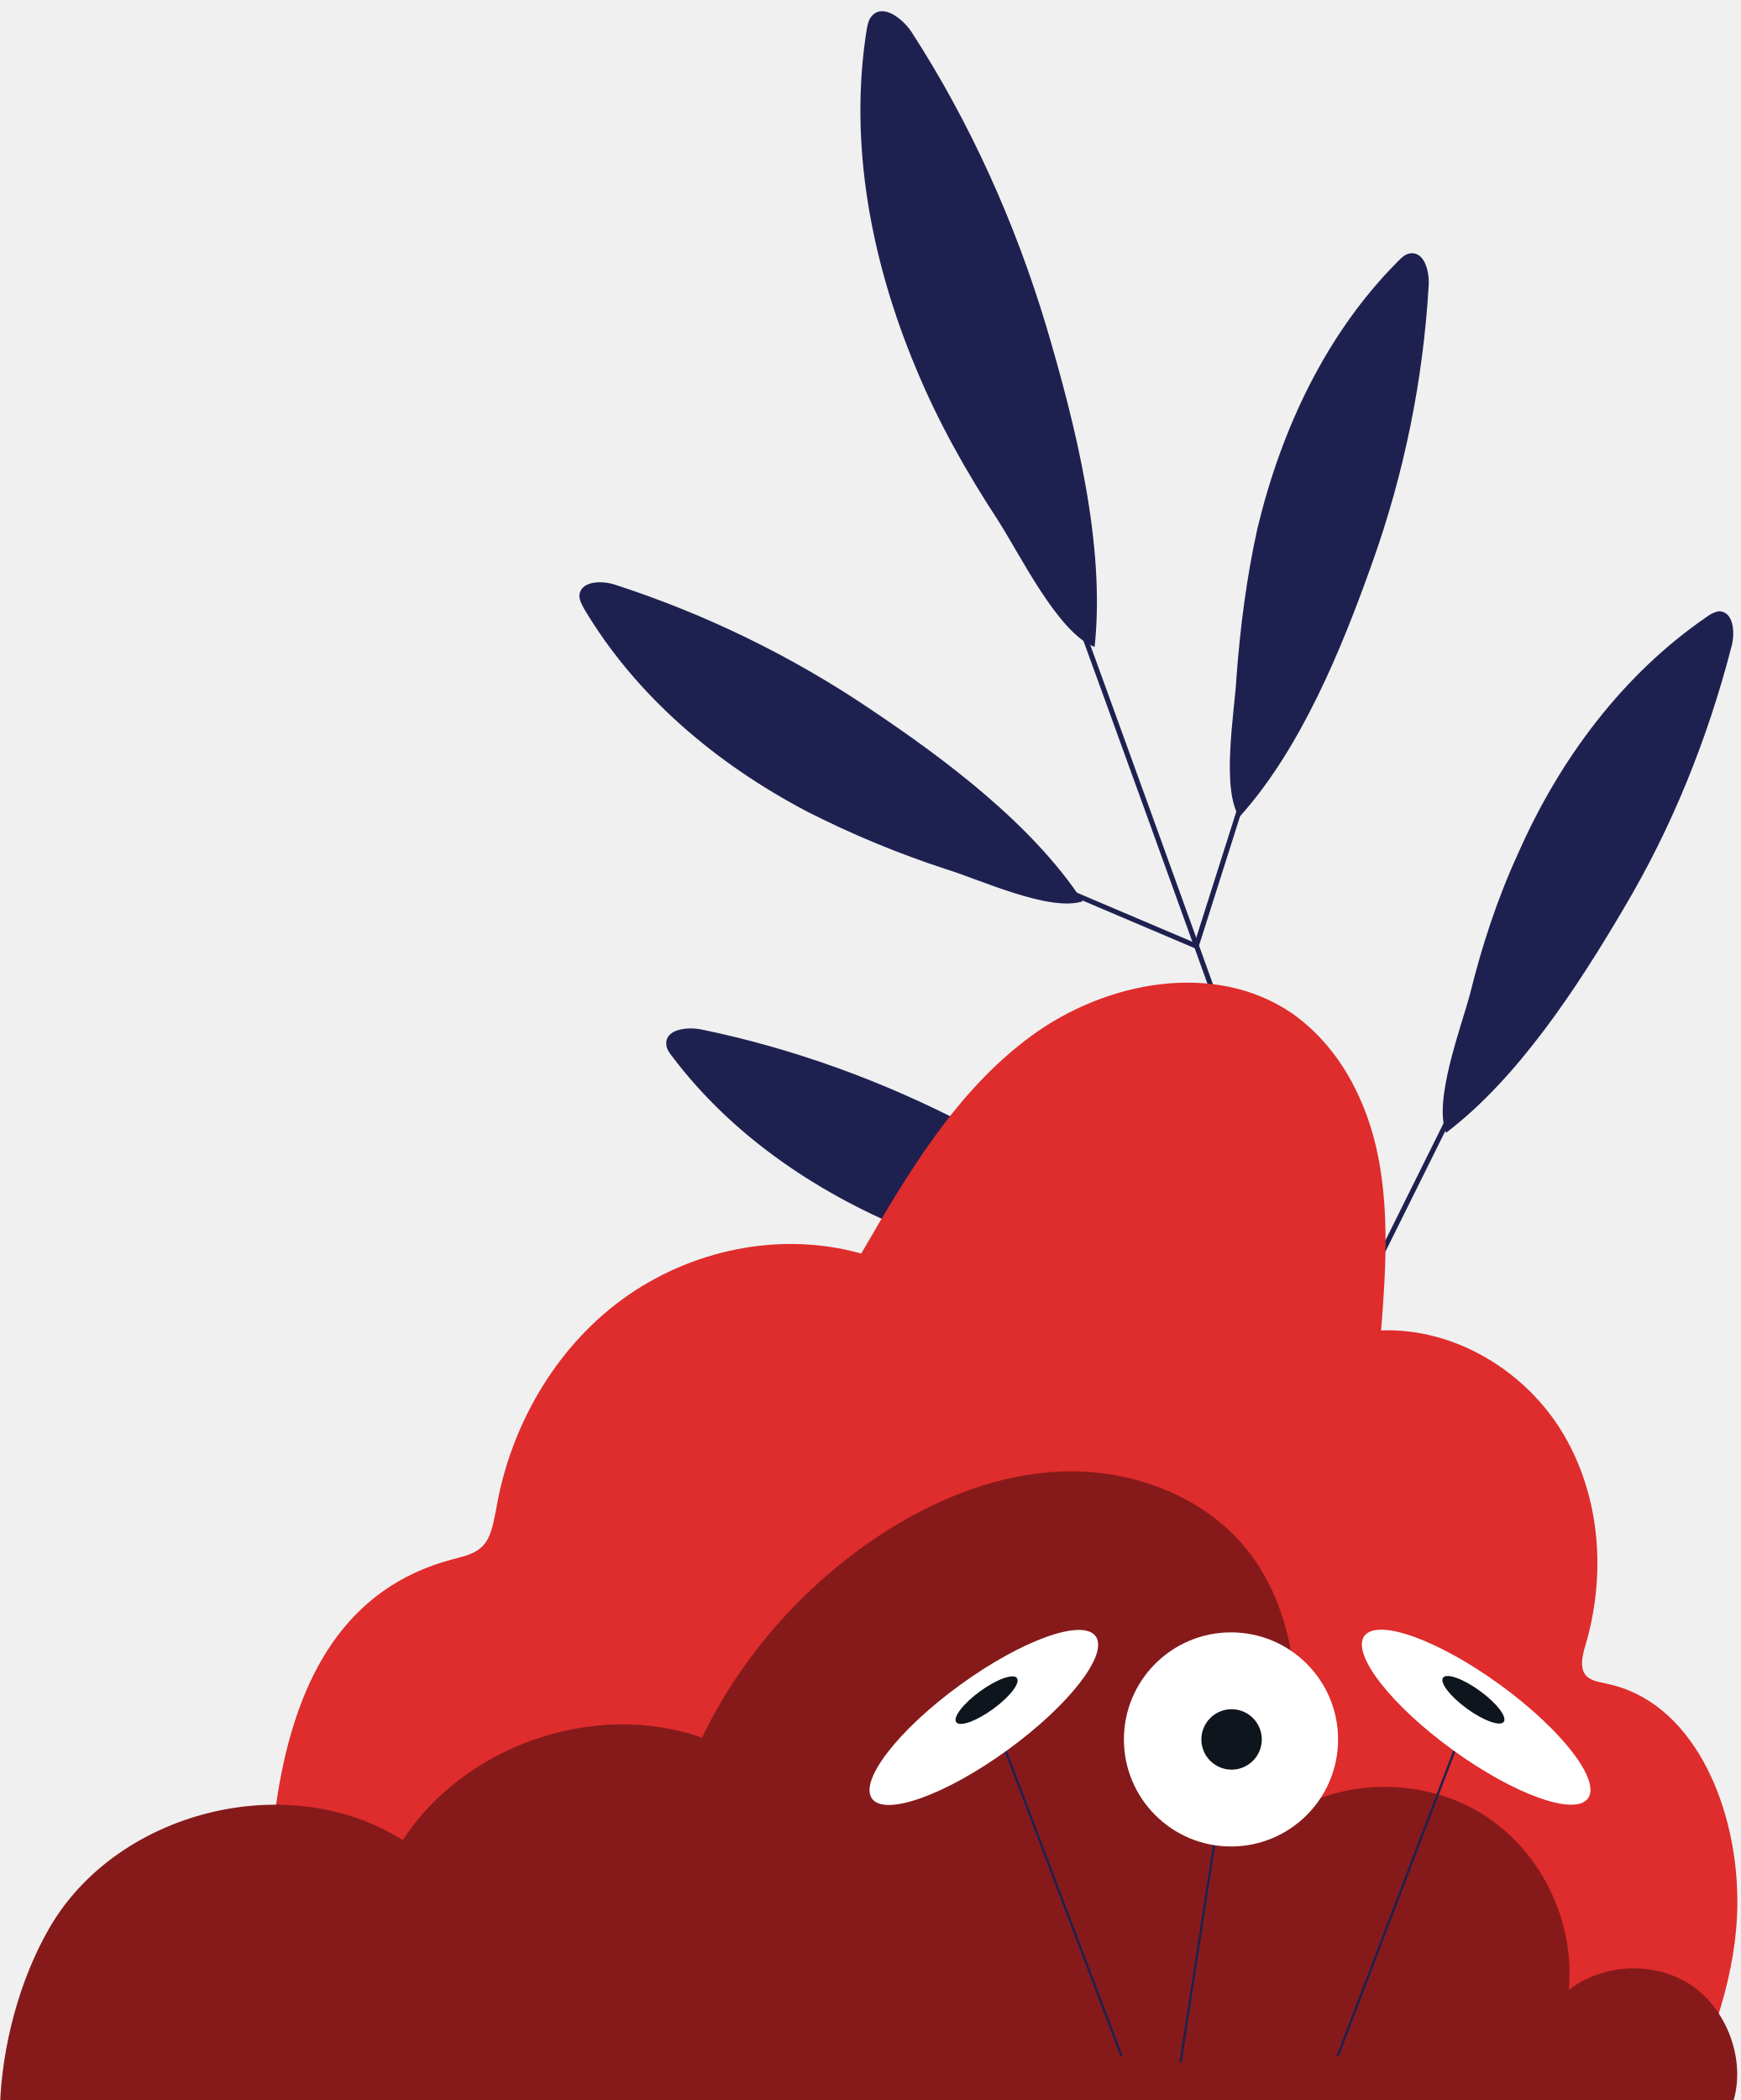
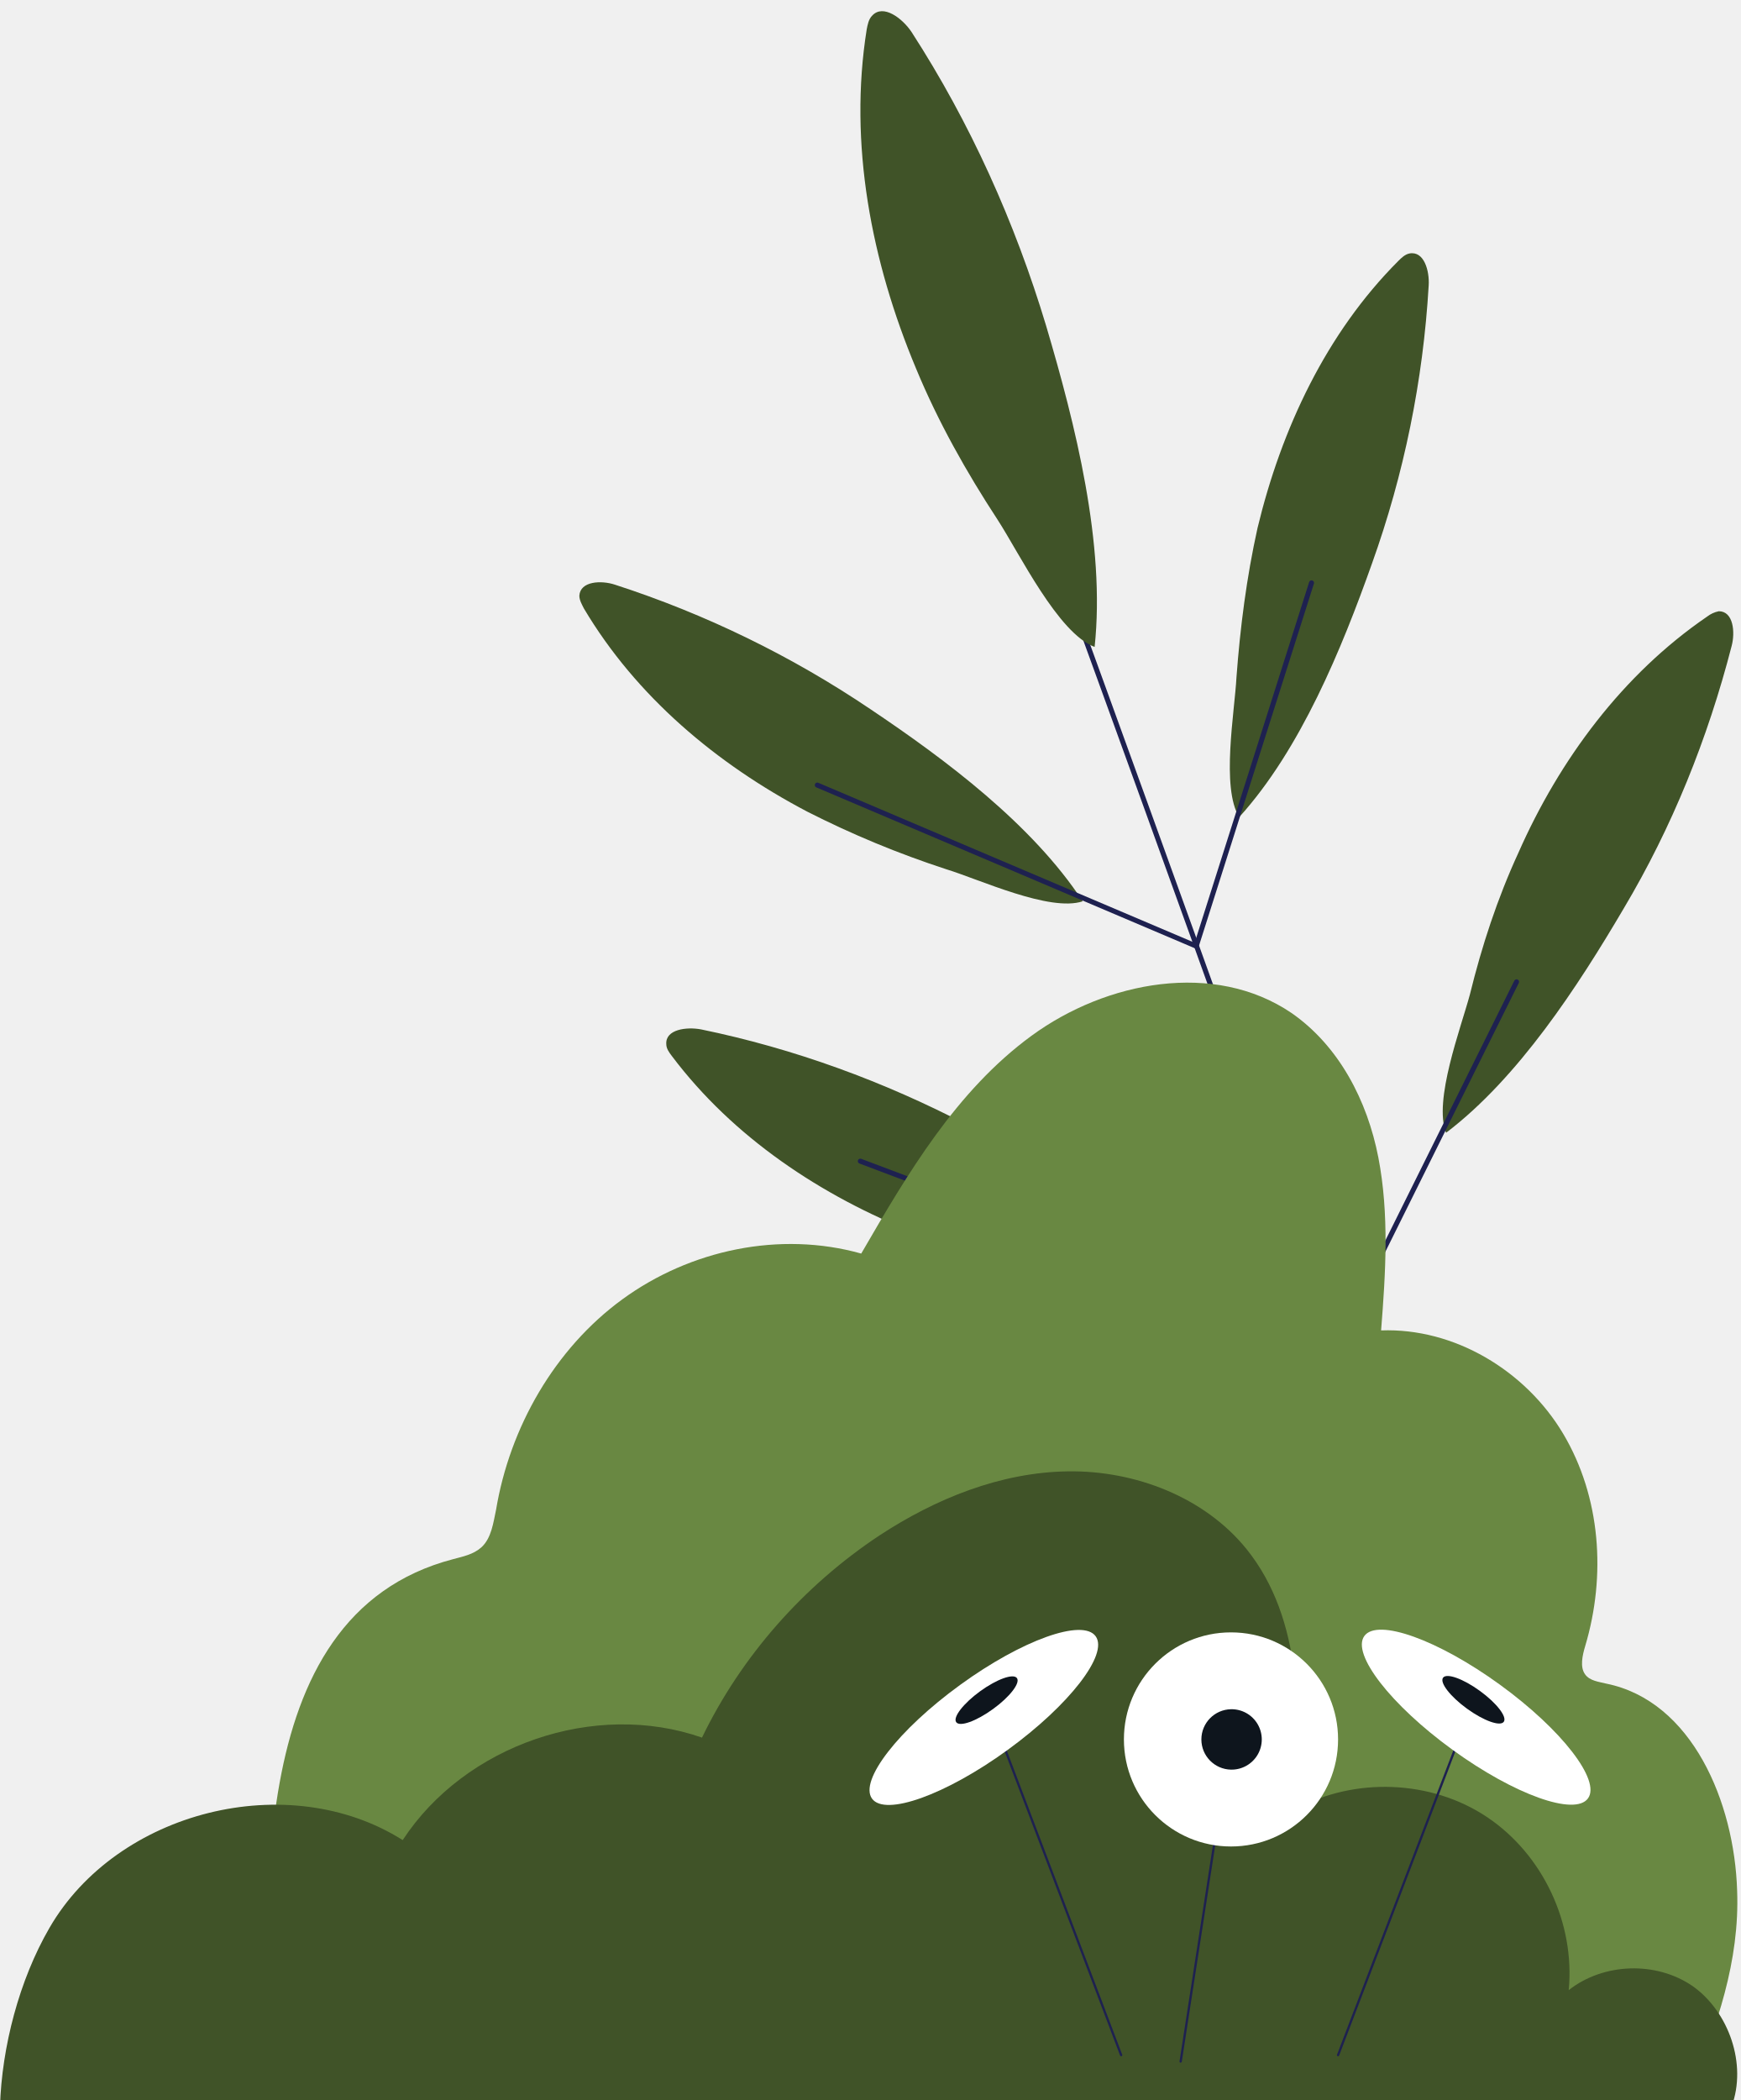
<svg xmlns="http://www.w3.org/2000/svg" width="155" height="187" fill="none">
  <path d="M83.145 19.883s34.236 92.967 49.398 138.188" stroke="#1E2150" stroke-width=".446" stroke-miterlimit="10" stroke-linecap="round" stroke-linejoin="round" />
-   <path d="M81.596 32.838c-3.994-9.533-6.032-20.044-4.402-30.229.082-.407.163-.896.49-1.222.978-1.06 2.69.244 3.505 1.467 5.217 8.066 9.21 16.947 11.982 26.154 2.609 8.8 5.299 19.474 4.32 28.6-3.26-1.223-6.684-8.311-8.64-11.326-2.772-4.237-5.299-8.718-7.255-13.444zm30.405 14.177c2.119-8.8 6.114-17.355 12.553-23.792.245-.244.571-.57.978-.652 1.305-.244 1.794 1.548 1.712 2.852a88.698 88.698 0 01-5.054 24.77c-2.69 7.577-6.358 16.54-11.819 22.57-1.631-2.608-.408-9.37-.245-12.467.326-4.4.897-8.881 1.875-13.281zM71.896 72.274c-8.07-4.237-15.243-10.267-19.89-18.089-.163-.326-.407-.733-.407-1.14.081-1.304 1.956-1.386 3.179-.978A90.514 90.514 0 0177.52 63.148c6.685 4.481 14.428 10.266 18.912 17.11-2.935.978-9.211-1.955-12.146-2.851a86.288 86.288 0 01-12.39-5.133zm63.337 3.666c3.668-8.31 9.292-15.888 16.792-21.021a2.528 2.528 0 011.059-.49c1.305 0 1.468 1.875 1.142 3.097-2.12 8.23-5.299 16.133-9.619 23.384-4.076 6.926-9.374 15.074-15.814 19.962-1.141-2.851 1.304-9.288 2.119-12.303 1.06-4.318 2.446-8.555 4.321-12.629zm-53.637 33.895c-8.477-3.341-16.303-8.555-21.764-15.807-.245-.326-.49-.652-.49-1.059-.08-1.304 1.794-1.548 3.098-1.304 8.315 1.711 16.303 4.645 23.803 8.556 7.173 3.748 15.487 8.636 20.704 14.91-2.771 1.304-9.374-.896-12.39-1.548-4.402-.896-8.804-2.118-12.96-3.748z" fill="#1E2150" />
+   <path d="M81.596 32.838c-3.994-9.533-6.032-20.044-4.402-30.229.082-.407.163-.896.49-1.222.978-1.06 2.69.244 3.505 1.467 5.217 8.066 9.21 16.947 11.982 26.154 2.609 8.8 5.299 19.474 4.32 28.6-3.26-1.223-6.684-8.311-8.64-11.326-2.772-4.237-5.299-8.718-7.255-13.444zm30.405 14.177c2.119-8.8 6.114-17.355 12.553-23.792.245-.244.571-.57.978-.652 1.305-.244 1.794 1.548 1.712 2.852a88.698 88.698 0 01-5.054 24.77c-2.69 7.577-6.358 16.54-11.819 22.57-1.631-2.608-.408-9.37-.245-12.467.326-4.4.897-8.881 1.875-13.281zM71.896 72.274c-8.07-4.237-15.243-10.267-19.89-18.089-.163-.326-.407-.733-.407-1.14.081-1.304 1.956-1.386 3.179-.978A90.514 90.514 0 0177.52 63.148c6.685 4.481 14.428 10.266 18.912 17.11-2.935.978-9.211-1.955-12.146-2.851a86.288 86.288 0 01-12.39-5.133zm63.337 3.666c3.668-8.31 9.292-15.888 16.792-21.021a2.528 2.528 0 011.059-.49c1.305 0 1.468 1.875 1.142 3.097-2.12 8.23-5.299 16.133-9.619 23.384-4.076 6.926-9.374 15.074-15.814 19.962-1.141-2.851 1.304-9.288 2.119-12.303 1.06-4.318 2.446-8.555 4.321-12.629zm-53.637 33.895c-8.477-3.341-16.303-8.555-21.764-15.807-.245-.326-.49-.652-.49-1.059-.08-1.304 1.794-1.548 3.098-1.304 8.315 1.711 16.303 4.645 23.803 8.556 7.173 3.748 15.487 8.636 20.704 14.91-2.771 1.304-9.374-.896-12.39-1.548-4.402-.896-8.804-2.118-12.96-3.748z" fill="#405328" />
  <path d="M116.81 51.903L106.54 84.25 72.793 69.91m3.831 33.489l42.55 16.051 15.896-32.021" stroke="#1E2150" stroke-width=".446" stroke-miterlimit="10" stroke-linecap="round" stroke-linejoin="round" />
-   <path d="M40.35 138.841c.896-.244 1.793-.407 2.527-1.059.896-.815 1.06-2.2 1.304-3.341 1.223-7.333 5.217-14.34 11.249-18.74 6.032-4.4 14.02-6.111 21.275-4.074 4.157-7.17 8.478-14.503 15.162-19.392 6.684-4.888 16.303-6.68 23.15-2.037 4.239 2.934 6.766 7.822 7.744 12.874.978 5.052.652 10.266.245 15.399 6.521-.244 12.879 3.585 16.221 9.208 3.342 5.622 3.831 12.629 1.956 18.903-.244.814-.489 1.874 0 2.525.408.571 1.223.652 1.875.815 7.662 1.548 11.412 10.592 11.657 18.414.244 6.274-1.794 12.141-4.239 17.926H23.884c.081-15.155-2.853-42.369 16.466-47.421z" fill="#DF2C2C" />
-   <path d="M4.402 171.677c6.032-10.429 21.275-14.258 31.464-7.821 5.543-8.474 17.118-12.467 26.656-9.126 3.505-7.252 9.048-13.526 15.813-18.007 4.973-3.259 10.76-5.622 16.793-5.703 5.95-.082 12.145 2.281 15.895 6.925 5.054 6.274 4.809 15.074 4.402 23.14 5.217-2.851 12.064-2.607 17.036.734 4.973 3.34 7.826 9.451 7.255 15.399 3.098-2.444 7.825-2.607 11.086-.326 3.179 2.282 4.809 6.926 3.424 10.674H0c.163-5.296 1.712-11.244 4.402-15.889z" fill="#861A1A" />
+   <path d="M40.35 138.841c.896-.244 1.793-.407 2.527-1.059.896-.815 1.06-2.2 1.304-3.341 1.223-7.333 5.217-14.34 11.249-18.74 6.032-4.4 14.02-6.111 21.275-4.074 4.157-7.17 8.478-14.503 15.162-19.392 6.684-4.888 16.303-6.68 23.15-2.037 4.239 2.934 6.766 7.822 7.744 12.874.978 5.052.652 10.266.245 15.399 6.521-.244 12.879 3.585 16.221 9.208 3.342 5.622 3.831 12.629 1.956 18.903-.244.814-.489 1.874 0 2.525.408.571 1.223.652 1.875.815 7.662 1.548 11.412 10.592 11.657 18.414.244 6.274-1.794 12.141-4.239 17.926H23.884c.081-15.155-2.853-42.369 16.466-47.421z" fill="#698842" />
+   <path d="M4.402 171.677c6.032-10.429 21.275-14.258 31.464-7.821 5.543-8.474 17.118-12.467 26.656-9.126 3.505-7.252 9.048-13.526 15.813-18.007 4.973-3.259 10.76-5.622 16.793-5.703 5.95-.082 12.145 2.281 15.895 6.925 5.054 6.274 4.809 15.074 4.402 23.14 5.217-2.851 12.064-2.607 17.036.734 4.973 3.34 7.826 9.451 7.255 15.399 3.098-2.444 7.825-2.607 11.086-.326 3.179 2.282 4.809 6.926 3.424 10.674H0c.163-5.296 1.712-11.244 4.402-15.889z" fill="#405328" />
  <path d="M88.443 152.938l11.412 30.065" stroke="#1E2150" stroke-width=".204" stroke-miterlimit="10" stroke-linecap="round" stroke-linejoin="round" />
  <path d="M89.733 155.835c5.5-3.993 9.015-8.529 7.85-10.131-1.163-1.602-6.566.337-12.066 4.33-5.5 3.993-9.015 8.529-7.851 10.131 1.164 1.602 6.566-.336 12.067-4.33z" fill="#fff" />
  <path d="M88.444 152.185c1.493-1.084 2.446-2.317 2.129-2.754-.318-.437-1.786.088-3.28 1.172-1.493 1.084-2.446 2.318-2.128 2.754.317.437 1.785-.087 3.278-1.172z" fill="#0E151D" />
  <path d="M130.668 152.938l-11.494 30.065" stroke="#1E2150" stroke-width=".204" stroke-miterlimit="10" stroke-linecap="round" stroke-linejoin="round" />
  <path d="M141.432 160.142c1.165-1.602-2.35-6.138-7.851-10.131-5.5-3.993-10.903-5.932-12.067-4.33-1.164 1.602 2.351 6.138 7.851 10.131 5.501 3.993 10.903 5.932 12.067 4.33z" fill="#fff" />
  <path d="M133.932 153.323c.318-.437-.636-1.67-2.129-2.754-1.493-1.085-2.961-1.609-3.279-1.173-.317.437.636 1.67 2.129 2.755 1.494 1.084 2.962 1.609 3.279 1.172z" fill="#0E151D" />
  <path d="M105.154 183.573l4.483-29.007" stroke="#1E2150" stroke-width=".204" stroke-miterlimit="10" stroke-linecap="round" stroke-linejoin="round" />
  <path d="M109.637 164.425c5.267 0 9.537-4.268 9.537-9.533s-4.27-9.533-9.537-9.533c-5.267 0-9.537 4.268-9.537 9.533s4.27 9.533 9.537 9.533z" fill="#fff" />
  <path d="M109.637 157.582a2.69 2.69 0 10.001-5.379 2.69 2.69 0 00-.001 5.379z" fill="#0E151D" />
</svg>
